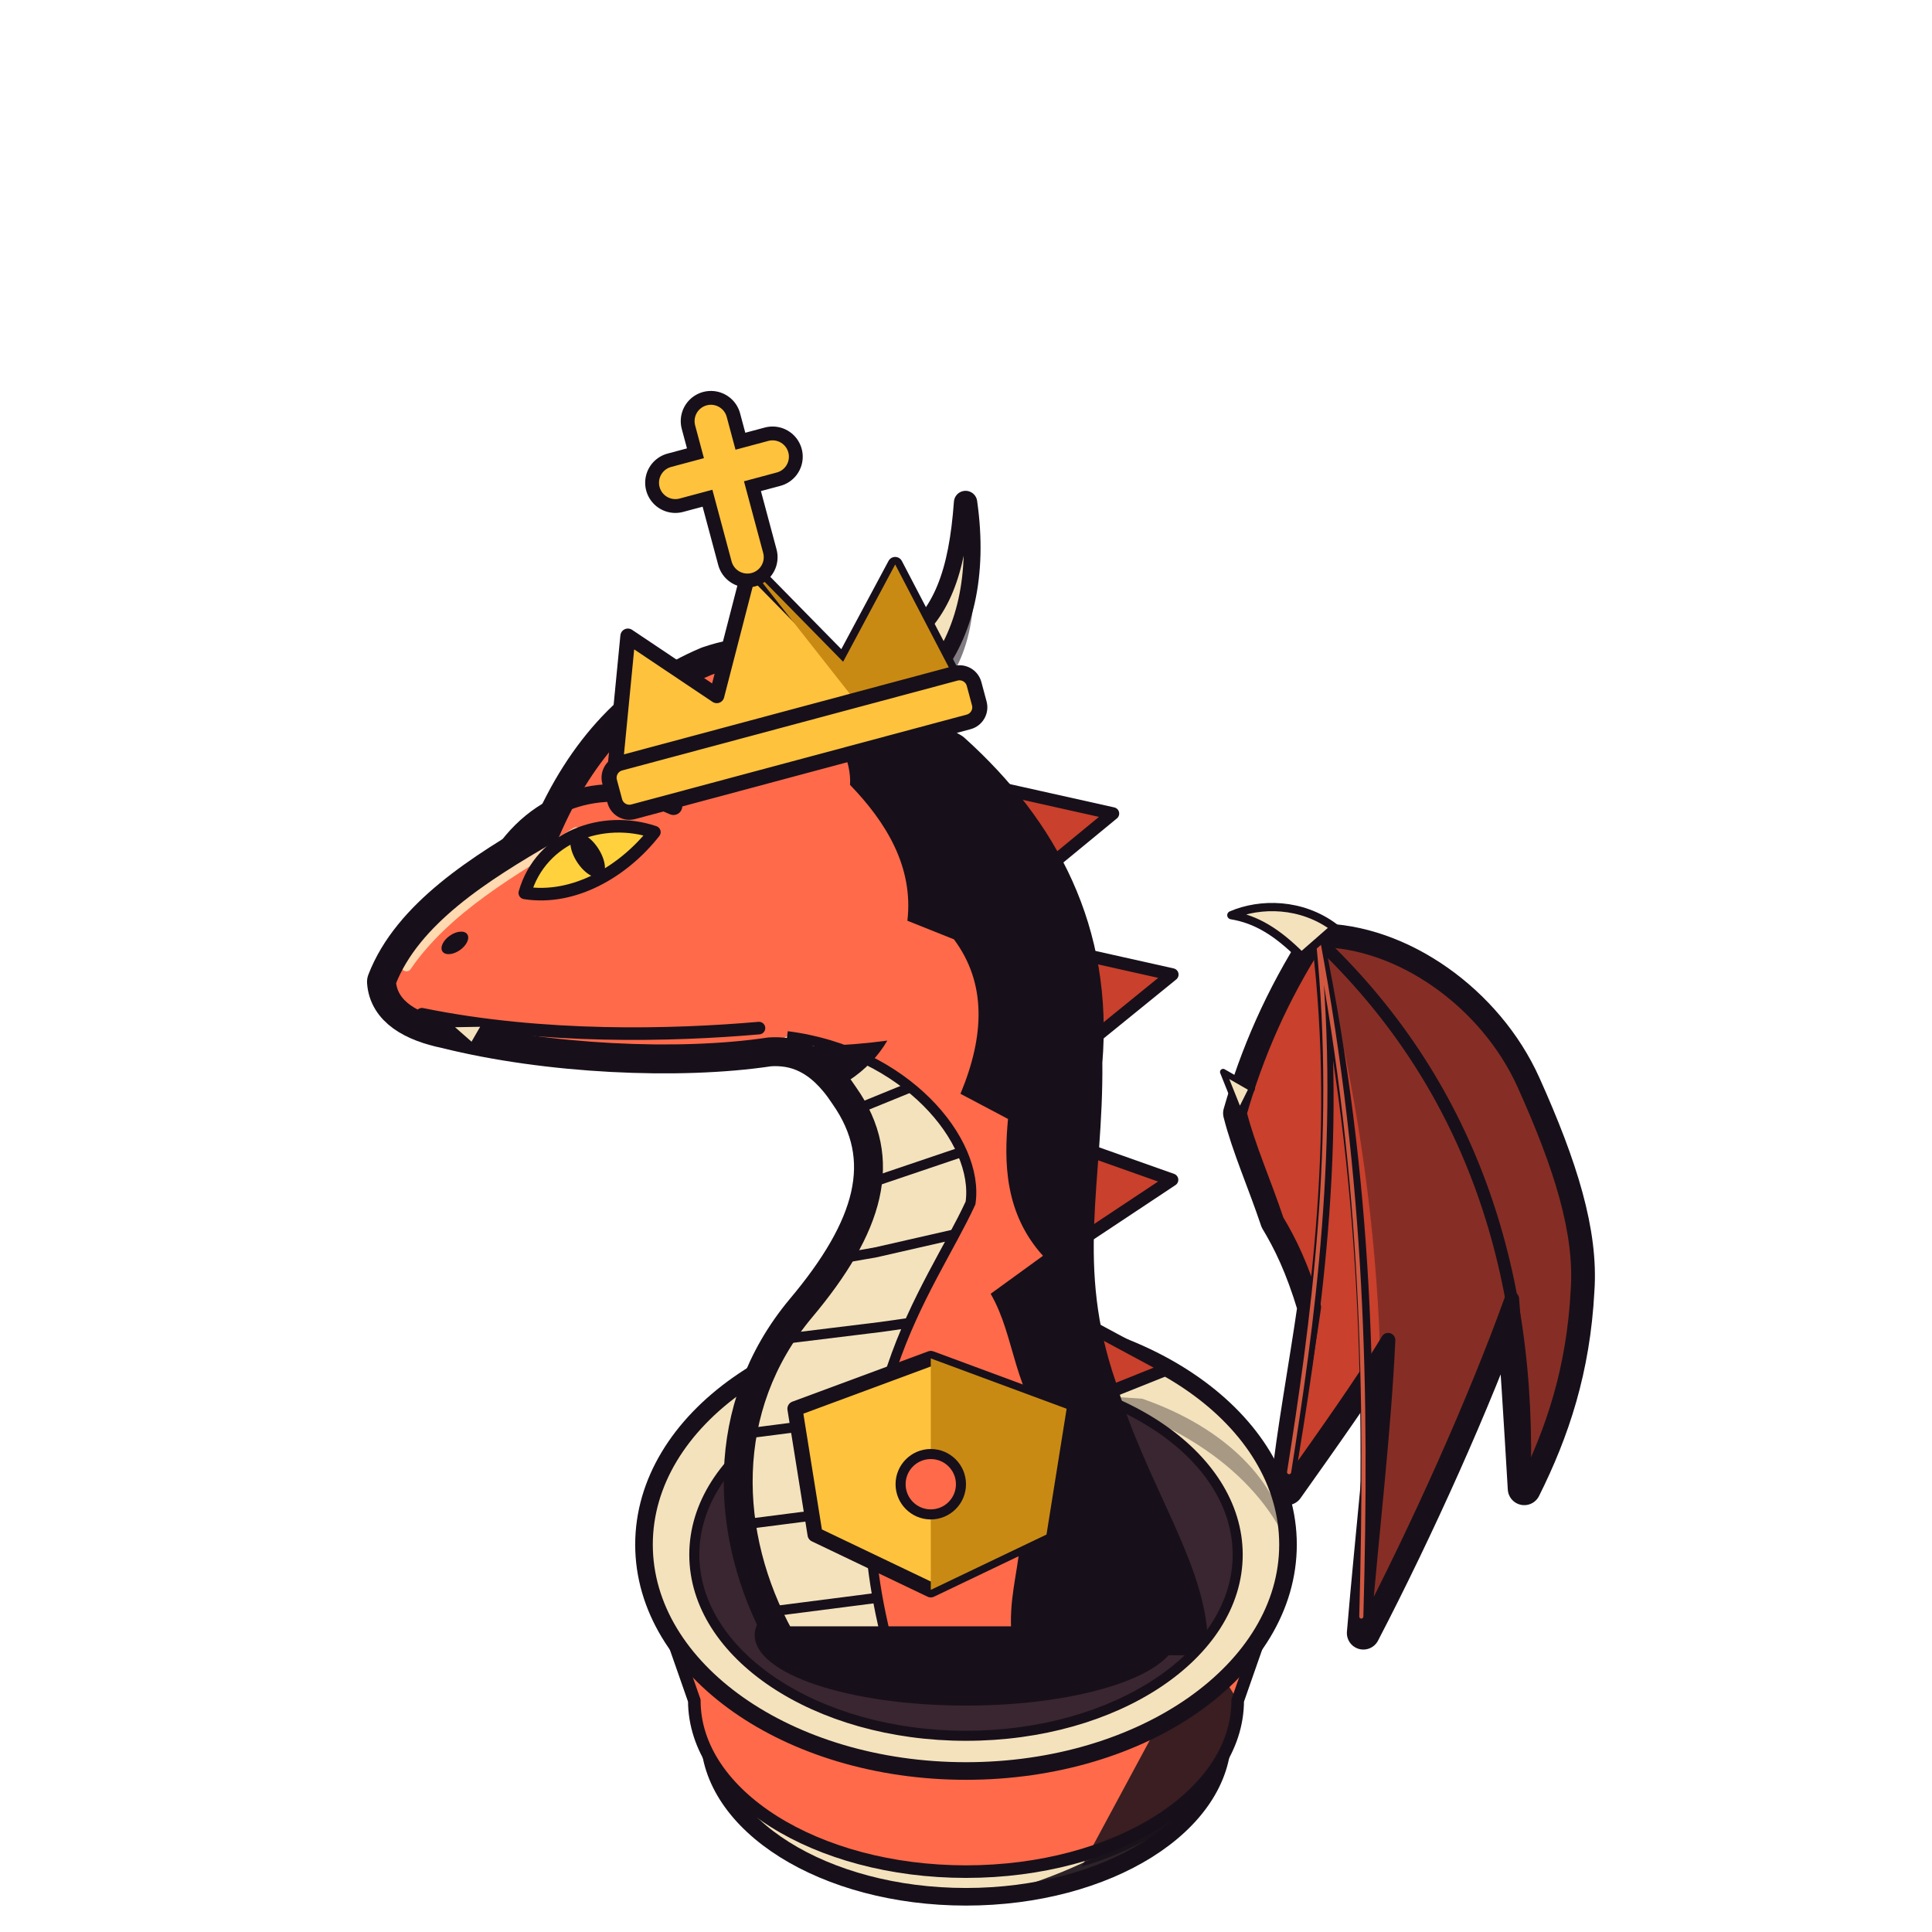
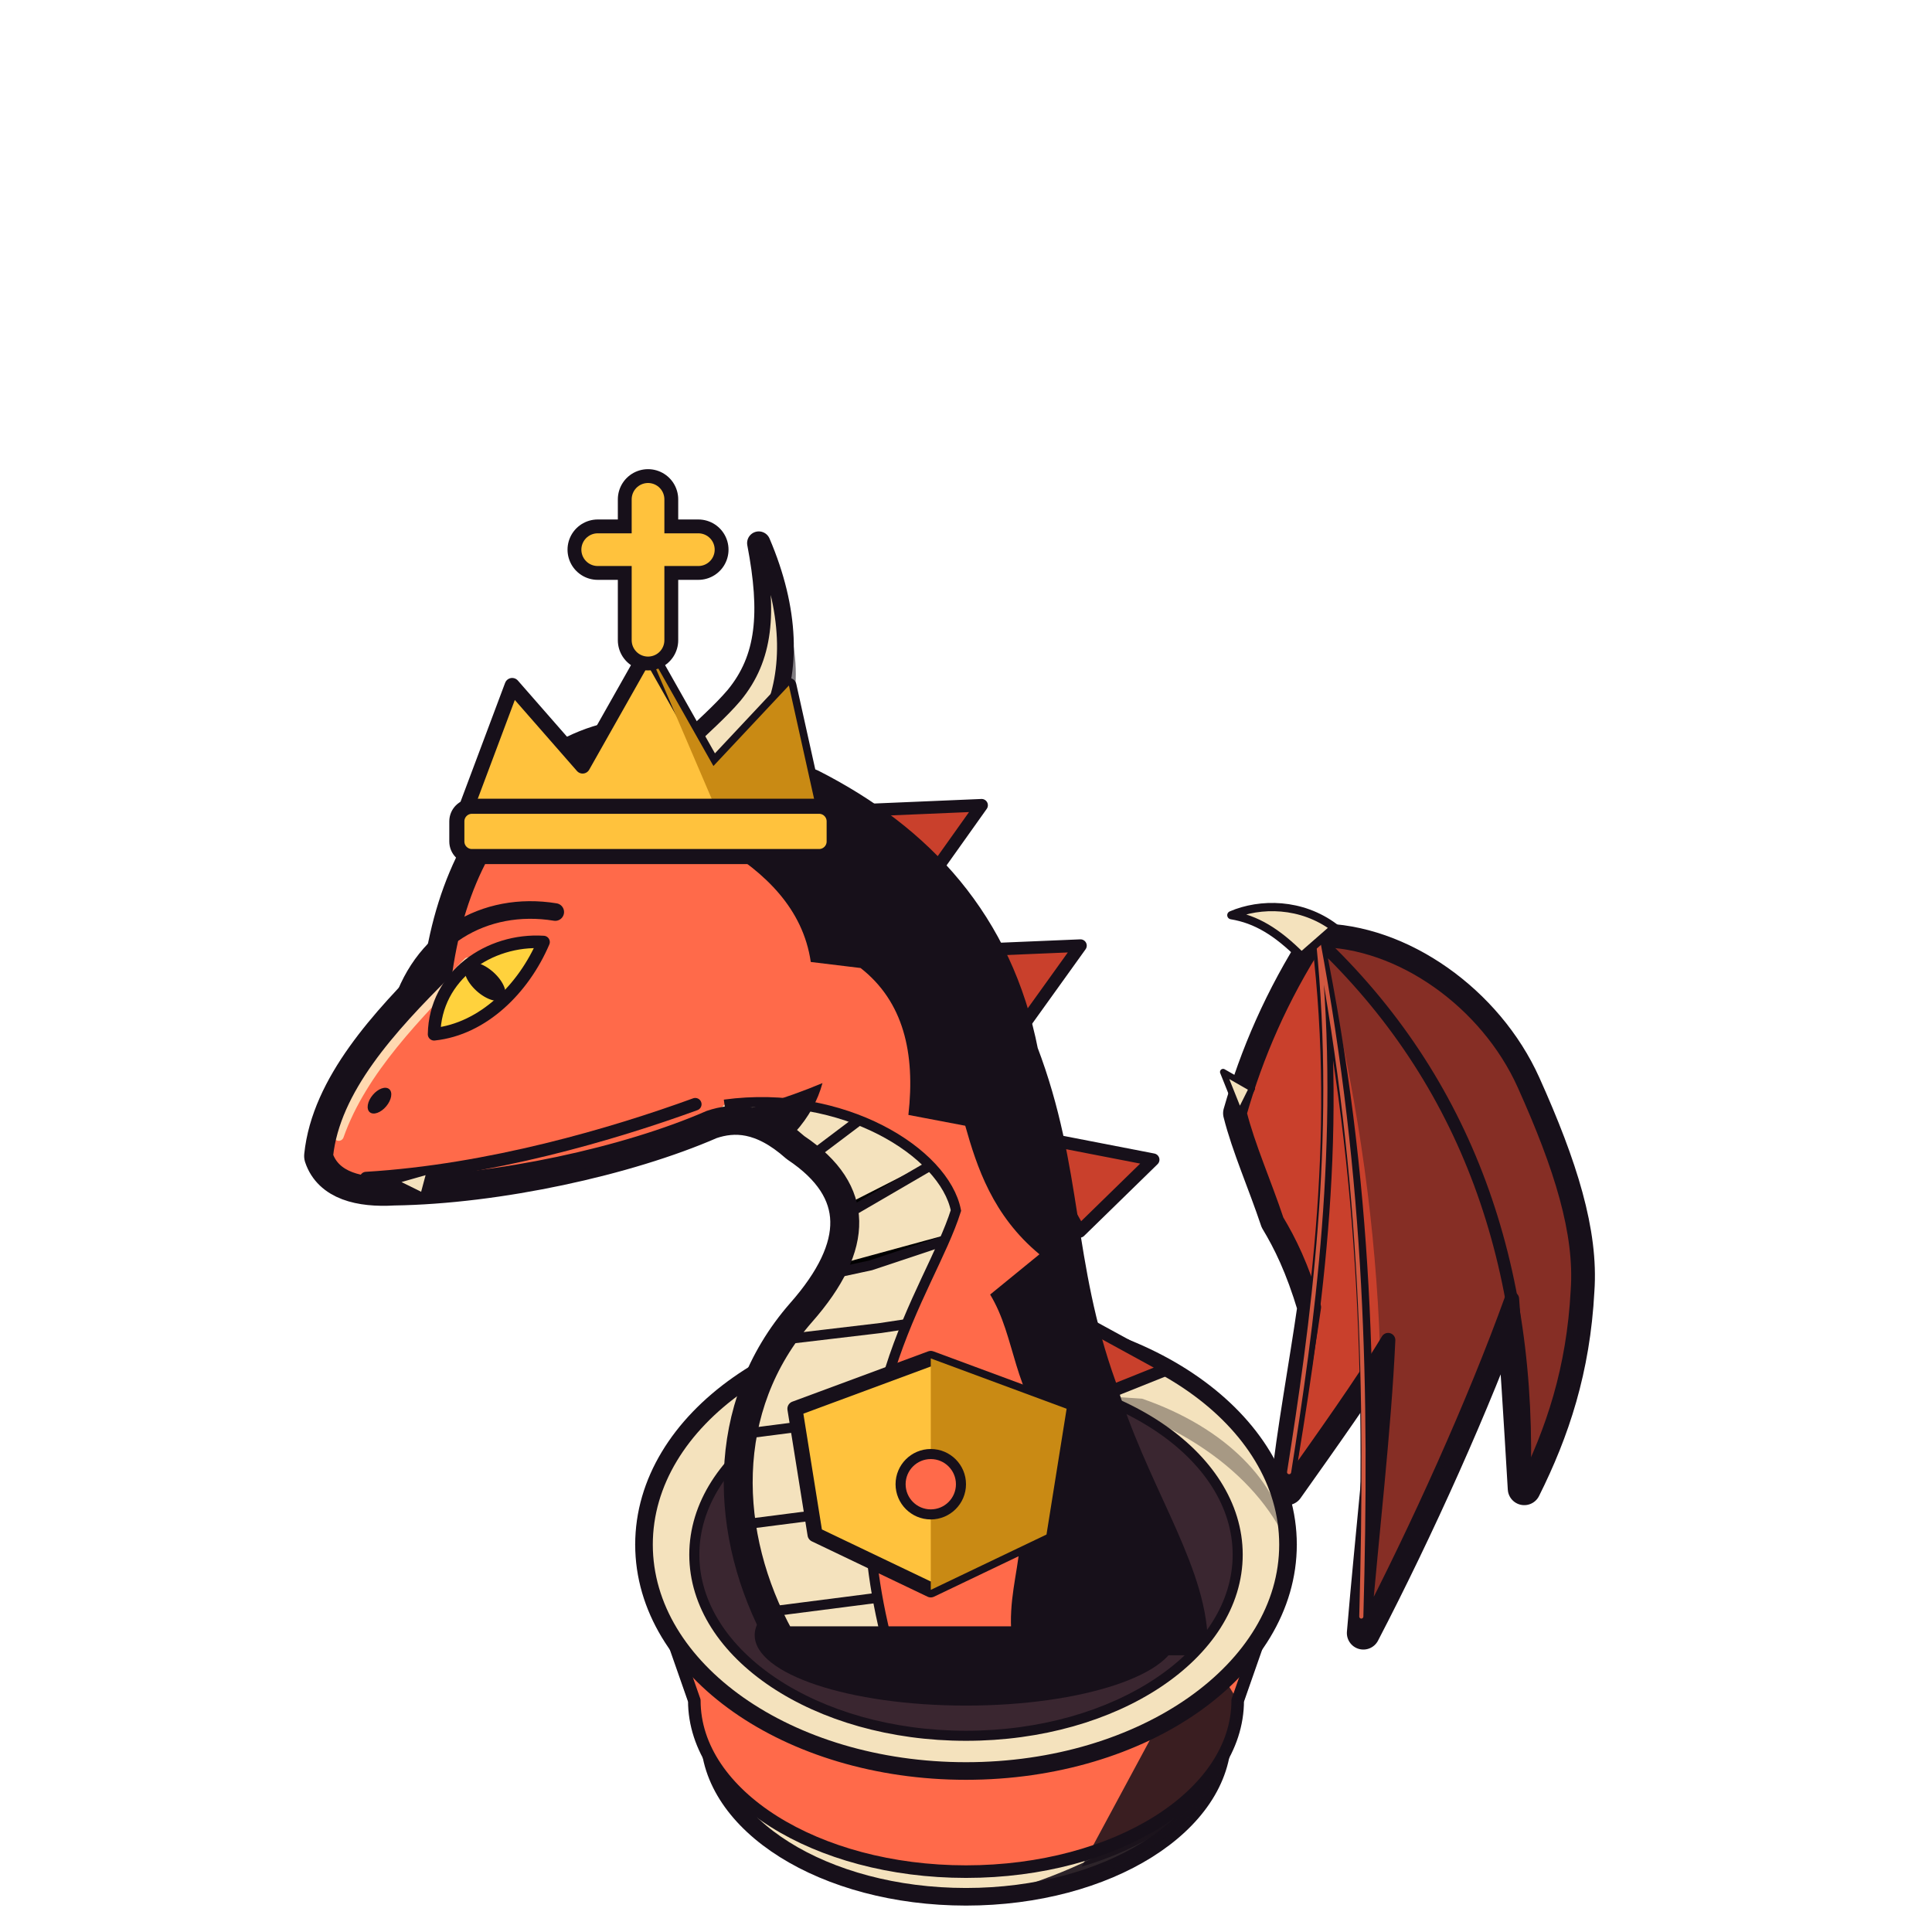
<svg xmlns="http://www.w3.org/2000/svg" viewBox="0 0 768 768" width="768" height="768">
  <path d="M256,614 L282,690 A102,64 0 0 0 486,690 L512,614 Z" fill="#f4e2bd" stroke="#17101a" stroke-width="7" stroke-linejoin="round" />
  <path d="M498,614 L486,690 A102,64 0 0 1 392,754 C440,742 478,716 486,690 Z" fill="#17101a" opacity=".9" />
  <path d="M262,636 L276,676 A108,68 0 0 0 492,676 L506,636 A128,90 0 0 1 262,636 Z" fill="#ff6a4a" stroke="#17101a" stroke-width="5" stroke-linejoin="round" />
  <path d="M470,640 L492,676 A108,68 0 0 1 430,742 L458,690 Z" fill="#17101a" opacity=".85" />
  <ellipse cx="384" cy="614" rx="128" ry="90" fill="#f4e2bd" stroke="#17101a" stroke-width="7" />
  <ellipse cx="384" cy="618" rx="108" ry="72" fill="#3a2630" stroke="#17101a" stroke-width="4" />
  <path d="M424,554 A128,90 0 0 1 512,614 A108,72 0 0 0 454,556 Z" fill="#17101a" opacity=".35" />
  <ellipse cx="384" cy="650" rx="84" ry="28" fill="#17101a" />
  <g transform="translate(478 618) scale(0.82) translate(-452 -560)">
    <path d="M508,262 C548,262 590,292 608,332 C626,372 636,404 634,432 C632,470 622,500 608,528 C606,494 604,462 602,436 C584,486 556,548 530,598 C534,550 540,500 542,456 C530,476 510,504 493,528 C496,500 502,468 506,440 C500,420 494,408 488,398 C482,380 474,362 470,346 C478,318 490,290 508,262 Z" fill="none" stroke="#17101a" stroke-width="16" stroke-linejoin="round" />
    <path d="M508,262 C548,262 590,292 608,332 C626,372 636,404 634,432 C632,470 622,500 608,528 C606,494 604,462 602,436 C584,486 556,548 530,598 C534,550 540,500 542,456 C530,476 510,504 493,528 C496,500 502,468 506,440 C500,420 494,408 488,398 C482,380 474,362 470,346 C478,318 490,290 508,262 Z" fill="#c9402c" stroke="#17101a" stroke-width="7" stroke-linejoin="round" />
    <path d="M508,262 C548,262 590,292 608,332 C626,372 636,404 634,432 C632,470 622,500 608,528 C606,494 604,462 602,436 C584,486 556,548 530,598 C546,500 540,380 508,262 Z" fill="#17101a" opacity=".38" />
    <path d="M508,262 C532,380 534,480 530,598 M508,262 C520,360 506,450 493,528 M508,262 C580,330 612,420 608,528" fill="none" stroke="#17101a" stroke-width="6" stroke-linecap="round" />
    <path d="M508,262 C530,380 532,480 529,590 M508,262 C518,360 505,450 494,520" fill="none" stroke="#ff6a4a" stroke-width="2" stroke-linecap="round" opacity=".8" />
    <path d="M470,346 L462,326 L476,334 Z" fill="#f4e2bd" stroke="#17101a" stroke-width="3" stroke-linejoin="round" />
    <path d="M500,270 C488,258 478,252 466,250 C480,244 500,244 516,256 Z" fill="#f4e2bd" stroke="#17101a" stroke-width="4" stroke-linejoin="round" />
  </g>
-   <path d="M391.8,312.1 L442.4,323.4 L403.4,355.5 Z" fill="#c9402c" stroke="#17101a" stroke-width="5" stroke-linejoin="round" />
-   <path d="M419.5,377.0 L466.0,387.4 L430.3,416.4 Z" fill="#c9402c" stroke="#17101a" stroke-width="5" stroke-linejoin="round" />
-   <path d="M421.0,453.1 L465.9,469.0 L431.7,491.7 Z" fill="#c9402c" stroke="#17101a" stroke-width="5" stroke-linejoin="round" />
-   <path d="M430.1,525.5 L464.5,544.0 L430.0,557.8 Z" fill="#c9402c" stroke="#17101a" stroke-width="5" stroke-linejoin="round" />
+   <path d="M338.4,322.3 L390.2,320.1 L360.9,361.3 Z" fill="#c9402c" stroke="#17101a" stroke-width="5" stroke-linejoin="round" />
+   <path d="M382.0,377.9 L429.5,375.9 L402.8,413.1 Z" fill="#c9402c" stroke="#17101a" stroke-width="5" stroke-linejoin="round" />
+   <path d="M407.4,451.1 L458.4,461.0 L429.2,489.5 Z" fill="#c9402c" stroke="#17101a" stroke-width="5" stroke-linejoin="round" />
+   <path d="M430.1,525.2 L464.5,544.0 L430.0,557.8 Z" fill="#c9402c" stroke="#17101a" stroke-width="5" stroke-linejoin="round" />
  <clipPath id="c6">
-     <path d="M153.9,390.3 C163.7,364.9 192.0,347.0 218.9,331.5 C232.9,298.7 253.9,276.6 281.8,264.9 C308.3,255.8 335.2,263.1 351.0,283.7 L378.0,299.2 C413.4,331.1 434.5,371.0 430.2,422.2 C430.7,469.4 419.1,503.1 436.0,552.0 C448.0,592.0 470.0,622.0 472.0,650.0 L312.0,650.0 C290.0,610.0 288.0,560.0 320.0,521.6 C347.7,488.7 356.2,460.9 337.5,434.3 C327.1,418.4 315.9,415.2 305.7,415.9 C269.9,421.3 217.5,418.8 177.5,408.8 C164.4,406.1 154.6,400.5 153.9,390.3 Z" />
+     <path d="M128.9,459.5 C131.7,432.4 154.4,407.7 176.4,385.8 C181.5,350.6 196.0,323.7 220.0,305.2 C243.2,289.5 271.0,289.6 291.7,305.4 L321.7,313.5 C364.2,335.1 394.9,368.2 404.8,418.8 C422.8,466.0 418.1,502.3 436.0,552.0 C448.0,592.0 470.0,622.0 472.0,650.0 L312.0,650.0 C290.0,610.0 288.0,560.0 320.1,523.3 C344.2,496.0 344.7,472.5 317.6,454.4 C303.4,441.8 291.8,441.6 282.1,444.9 C248.9,459.4 197.6,470.6 156.5,471.2 C143.1,472.0 132.1,469.1 128.9,459.5 Z" />
  </clipPath>
-   <path d="M153.9,390.3 C163.7,364.9 192.0,347.0 218.9,331.5 C232.9,298.7 253.9,276.6 281.8,264.9 C308.3,255.8 335.2,263.1 351.0,283.7 L378.0,299.2 C413.4,331.1 434.5,371.0 430.2,422.2 C430.7,469.4 419.1,503.1 436.0,552.0 C448.0,592.0 470.0,622.0 472.0,650.0 L312.0,650.0 C290.0,610.0 288.0,560.0 320.0,521.6 C347.7,488.7 356.2,460.9 337.5,434.3 C327.1,418.4 315.9,415.2 305.7,415.9 C269.9,421.3 217.5,418.8 177.5,408.8 C164.4,406.1 154.6,400.5 153.9,390.3 Z" fill="none" stroke="#17101a" stroke-width="16" stroke-linejoin="round" />
-   <path d="M153.9,390.3 C163.7,364.9 192.0,347.0 218.9,331.5 C232.9,298.7 253.9,276.6 281.8,264.9 C308.3,255.8 335.2,263.1 351.0,283.7 L378.0,299.2 C413.4,331.1 434.5,371.0 430.2,422.2 C430.7,469.4 419.1,503.1 436.0,552.0 C448.0,592.0 470.0,622.0 472.0,650.0 L312.0,650.0 C290.0,610.0 288.0,560.0 320.0,521.6 C347.7,488.7 356.2,460.9 337.5,434.3 C327.1,418.4 315.9,415.2 305.7,415.9 C269.9,421.3 217.5,418.8 177.5,408.8 C164.4,406.1 154.6,400.5 153.9,390.3 Z" fill="#ff6a4a" />
+   <path d="M128.9,459.5 C131.7,432.4 154.4,407.7 176.4,385.8 C181.5,350.6 196.0,323.7 220.0,305.2 C243.2,289.5 271.0,289.6 291.7,305.4 L321.7,313.5 C364.2,335.1 394.9,368.2 404.8,418.8 C422.8,466.0 418.1,502.3 436.0,552.0 C448.0,592.0 470.0,622.0 472.0,650.0 L312.0,650.0 C290.0,610.0 288.0,560.0 320.1,523.3 C344.2,496.0 344.7,472.5 317.6,454.4 C303.4,441.8 291.8,441.6 282.1,444.9 C248.9,459.4 197.6,470.6 156.5,471.2 C143.1,472.0 132.1,469.1 128.9,459.5 Z" fill="none" stroke="#17101a" stroke-width="16" stroke-linejoin="round" />
+   <path d="M128.9,459.5 C131.7,432.4 154.4,407.7 176.4,385.8 C181.5,350.6 196.0,323.7 220.0,305.2 C243.2,289.5 271.0,289.6 291.7,305.4 L321.7,313.5 C364.2,335.1 394.9,368.2 404.8,418.8 C422.8,466.0 418.1,502.3 436.0,552.0 C448.0,592.0 470.0,622.0 472.0,650.0 L312.0,650.0 C290.0,610.0 288.0,560.0 320.1,523.3 C344.2,496.0 344.7,472.5 317.6,454.4 C303.4,441.8 291.8,441.6 282.1,444.9 C248.9,459.4 197.6,470.6 156.5,471.2 C143.1,472.0 132.1,469.1 128.9,459.5 Z" fill="#ff6a4a" />
  <g clip-path="url(#c6)">
    <clipPath id="c6b">
-       <path d="M312.0,650.0 C290.0,610.0 288.0,560.0 320.0,521.6 C347.7,488.7 356.2,460.9 337.5,434.3 C327.1,418.4 315.9,415.2 305.7,415.9 L312.9,411.9 C360.1,417.9 389.4,453.6 385.8,478.2 C369.7,513.2 330.0,560.0 352.0,650.0 Z" />
+       <path d="M312.0,650.0 C290.0,610.0 288.0,560.0 320.1,523.3 C344.2,496.0 344.7,472.5 317.6,454.4 C303.4,441.8 291.8,441.6 282.1,444.9 L288.0,439.1 C335.1,432.7 375.5,458.2 380.0,481.2 C369.5,514.5 330.0,560.0 352.0,650.0 Z" />
    </clipPath>
-     <path d="M312.0,650.0 C290.0,610.0 288.0,560.0 320.0,521.6 C347.7,488.7 356.2,460.9 337.5,434.3 C327.1,418.4 315.9,415.2 305.7,415.9 L312.9,411.9 C360.1,417.9 389.4,453.6 385.8,478.2 C369.7,513.2 330.0,560.0 352.0,650.0 Z" fill="#f4e2bd" />
+     <path d="M312.0,650.0 C290.0,610.0 288.0,560.0 320.1,523.3 C344.2,496.0 344.7,472.5 317.6,454.4 C303.4,441.8 291.8,441.6 282.1,444.9 L288.0,439.1 C335.1,432.7 375.5,458.2 380.0,481.2 C369.5,514.5 330.0,560.0 352.0,650.0 Z" fill="#f4e2bd" />
    <g clip-path="url(#c6b)" stroke="#17101a" stroke-width="4">
-       <path d="M263.8,470.7 L328.6,445.8 L393.6,419.3" />
-       <path d="M273.5,490.8 L339.8,472.3 L405.1,450.2" />
-       <path d="M279.1,509.7 L347.8,497.9 L415.7,482.4" />
-       <path d="M280.0,536.1 L350.1,527.5 L419.9,517.6" />
+       <path d="M256.0,506.3 L312.2,467.4 L367.9,425.4" />
+       <path d="M270.5,512.4 L331.9,485.4 L390.1,451.5" />
+       <path d="M278.7,517.5 L346.1,503.0 L411.2,481.3" />
+       <path d="M280.0,536.2 L350.1,527.9 L419.9,517.3" />
      <path d="M280.0,572.0 L350.0,563.0 L420.0,554.0" />
      <path d="M280.0,608.0 L350.0,599.0 L420.0,590.0" />
      <path d="M280.0,644.0 L350.0,635.0 L420.0,626.0" />
    </g>
-     <path d="M312.9,411.9 C360.1,417.9 389.4,453.6 385.8,478.2 C369.7,513.2 330.0,560.0 352.0,650.0" fill="none" stroke="#17101a" stroke-width="4" />
-     <path d="M298.6,250.1 L441.5,211.8 L464.3,296.8 L485.0,374.1 L513.8,465.2 L520.0,560.0 L520.0,660.0 L404.0,660.0 C396.0,632.0 414.0,612.0 400.0,592.0 L420.0,574.0 C402.0,552.0 404.0,532.0 393.8,514.3 L414.6,499.2 C399.3,482.3 399.1,461.9 400.7,444.8 L381.8,434.8 C391.5,411.5 392.1,390.7 379.2,373.4 L360.7,366.0 C363.2,344.6 352.2,326.8 337.9,312.0 C339.1,293.1 316.4,270.2 298.6,250.1 Z" fill="#17101a" />
-     <g transform="rotate(-15 404 520)">
+     <path d="M288.0,439.1 C335.1,432.7 375.5,458.2 380.0,481.2 C369.5,514.5 330.0,560.0 352.0,650.0" fill="none" stroke="#17101a" stroke-width="4" />
+     <path d="M232.3,286.6 L360.5,212.6 L404.5,288.8 L444.5,358.1 L505.7,451.3 L520.0,560.0 L520.0,660.0 L404.0,660.0 C396.0,632.0 414.0,612.0 400.0,592.0 L420.0,574.0 C402.0,552.0 404.1,532.0 393.6,514.6 L413.2,498.6 C394.6,483.2 388.3,463.8 383.7,447.5 L361.1,443.2 C363.9,418.5 359.1,398.1 342.1,384.8 L322.3,382.4 C319.2,361.1 304.0,346.8 286.3,336.2 C282.5,317.6 254.7,301.4 232.3,286.6 Z" fill="#17101a" />
+     <g transform="rotate(-30 404 520)">
      <path d="M336,394 C300,390 250,374 214,354 C230,374 290,402 336,418 C356,420 372,414 382,404 C366,402 350,398 336,394 Z" fill="#17101a" />
      <path d="M205,326 C226,308 256,300 284,292" fill="none" stroke="#ffd9b0" stroke-width="4" stroke-linecap="round" />
    </g>
  </g>
-   <path d="M153.9,390.3 C163.7,364.9 192.0,347.0 218.9,331.5 C232.9,298.7 253.9,276.6 281.8,264.9 C308.3,255.8 335.2,263.1 351.0,283.7 L378.0,299.2 C413.4,331.1 434.5,371.0 430.2,422.2 C430.7,469.4 419.1,503.1 436.0,552.0 C448.0,592.0 470.0,622.0 472.0,650.0 L312.0,650.0 C290.0,610.0 288.0,560.0 320.0,521.6 C347.7,488.7 356.2,460.9 337.5,434.3 C327.1,418.4 315.9,415.2 305.7,415.9 C269.9,421.3 217.5,418.8 177.5,408.8 C164.4,406.1 154.6,400.5 153.9,390.3 Z" fill="none" stroke="#17101a" stroke-width="7" stroke-linejoin="round" />
-   <g transform="rotate(-15 404 520)">
+   <path d="M128.9,459.5 C131.7,432.4 154.4,407.7 176.4,385.8 C181.5,350.6 196.0,323.7 220.0,305.2 C243.2,289.5 271.0,289.6 291.7,305.4 L321.7,313.5 C364.2,335.1 394.9,368.2 404.8,418.8 C422.8,466.0 418.1,502.3 436.0,552.0 C448.0,592.0 470.0,622.0 472.0,650.0 L312.0,650.0 C290.0,610.0 288.0,560.0 320.1,523.3 C344.2,496.0 344.7,472.5 317.6,454.4 C303.4,441.8 291.8,441.6 282.1,444.9 C248.9,459.4 197.6,470.6 156.5,471.2 C143.1,472.0 132.1,469.1 128.9,459.5 Z" fill="none" stroke="#17101a" stroke-width="7" stroke-linejoin="round" />
+   <g transform="rotate(-30 404 520)">
    <g transform="translate(284,304) scale(1)">
      <path d="M-26,6 C-14,-14 12,-16 30,-4 C14,8 -8,14 -26,6 Z" fill="#ffd23d" stroke="#17101a" stroke-width="5" stroke-linejoin="round" />
      <ellipse cx="2" cy="-2" rx="5" ry="10" transform="rotate(-18 2 -2)" fill="#17101a" />
      <path d="M-34,-8 C-12,-30 18,-30 40,-12" fill="none" stroke="#17101a" stroke-width="7" stroke-linecap="round" />
    </g>
    <ellipse cx="226" cy="322" rx="6" ry="3.5" fill="#17101a" transform="rotate(-20 226 322)" />
    <path d="M206,346 C250,368 300,380 334,386" fill="none" stroke="#17101a" stroke-width="5" stroke-linecap="round" />
    <path d="M214,352 L222,364 L230,356 Z" fill="#f4e2bd" stroke="#17101a" stroke-width="3" stroke-linejoin="round" />
  </g>
-   <g transform="rotate(-15 404 520)">
+   <g transform="rotate(-30 404 520)">
    <g transform="translate(392 282) scale(0.58) translate(-392 -282)">
      <path d="M362,266 C392,246 428,244 456,234 C488,222 506,196 522,150 C516,200 496,236 468,256 C442,274 420,286 404,294 Z" fill="none" stroke="#17101a" stroke-width="16" stroke-linejoin="round" />
      <path d="M362,266 C392,246 428,244 456,234 C488,222 506,196 522,150 C516,200 496,236 468,256 C442,274 420,286 404,294 Z" fill="#f4e2bd" stroke="#17101a" stroke-width="7" stroke-linejoin="round" />
      <path d="M468,256 C496,236 516,200 522,150 C518,212 500,252 472,270 C448,284 424,292 404,294 C428,282 448,270 468,256 Z" fill="#17101a" opacity=".55" />
    </g>
+   </g>
+   <g transform="translate(-120.4 50.5)">
    <g transform="translate(6 8)">
      <path d="M300,262 L318,214 L346,246 L372,200 L398,246 L428,214 L440,268 Z" fill="#ffc23d" stroke="#17101a" stroke-width="6" stroke-linejoin="round" />
      <path d="M372,200 L398,246 L428,214 L440,268 L402,270 Z" fill="#c98a14" />
      <rect x="296" y="262" width="150" height="20" rx="6" fill="#ffc23d" stroke="#17101a" stroke-width="6" />
      <path d="M372,196 L372,140 M352,160 L392,160" stroke="#17101a" stroke-width="24" stroke-linecap="round" />
      <path d="M372,196 L372,140 M352,160 L392,160" stroke="#ffc23d" stroke-width="13" stroke-linecap="round" />
    </g>
  </g>
  <path d="M330,560 L384,540 L438,560 L430,610 L384,632 L338,610 Z" fill="#ffc23d" stroke="#17101a" stroke-width="6" stroke-linejoin="round" transform="translate(-14 0)" />
  <path d="M384,540 L438,560 L430,610 L384,632 Z" fill="#c98a14" transform="translate(-14 0)" />
  <circle cx="370" cy="590" r="12" fill="#ff6a4a" stroke="#17101a" stroke-width="4" />
</svg>
